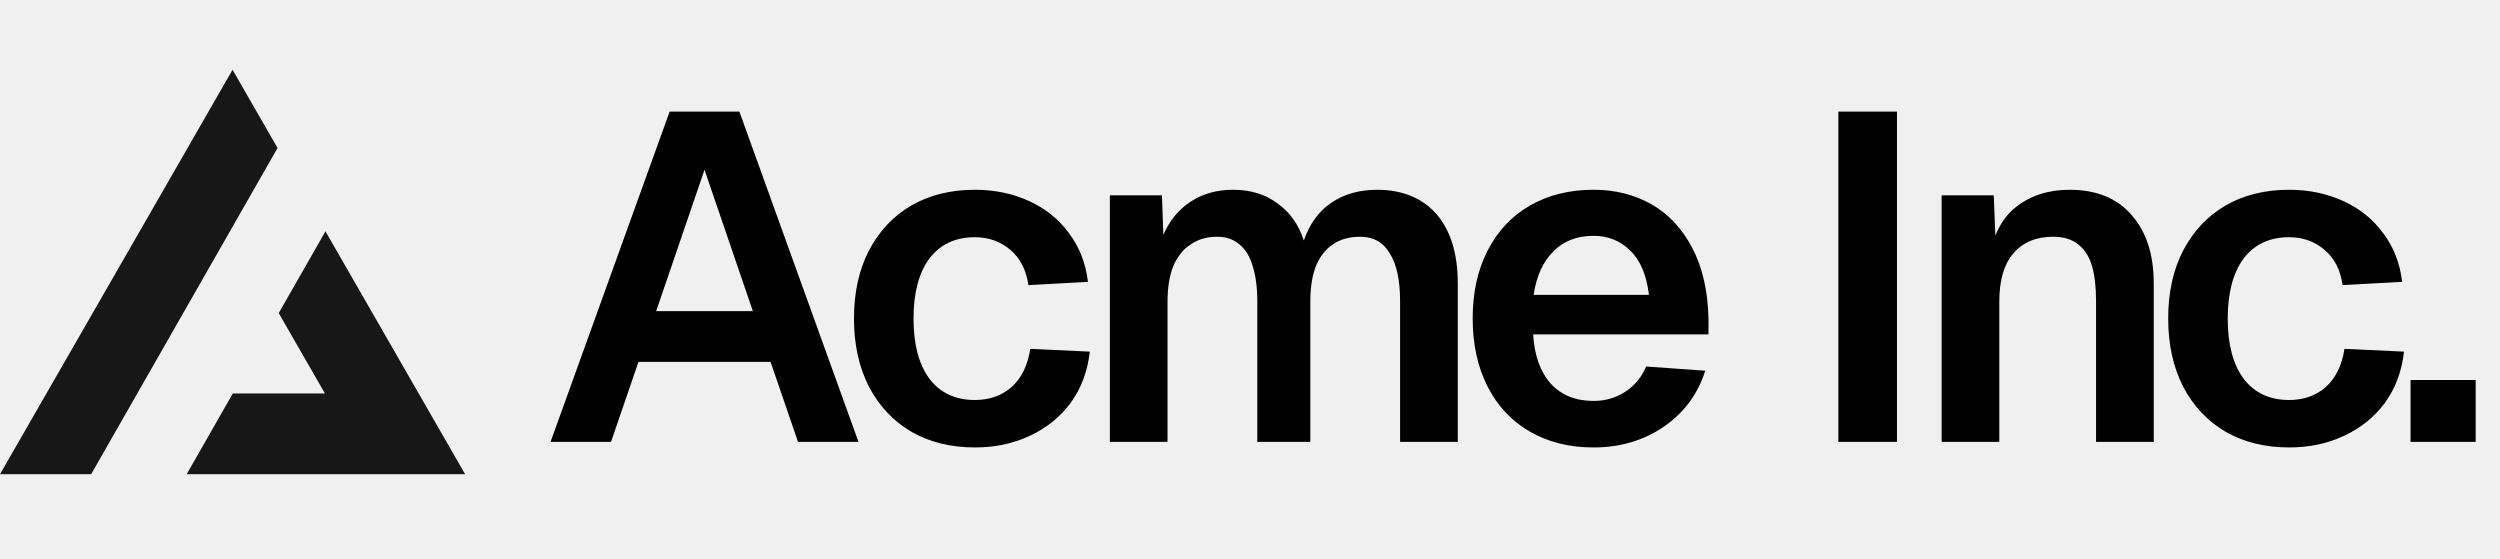
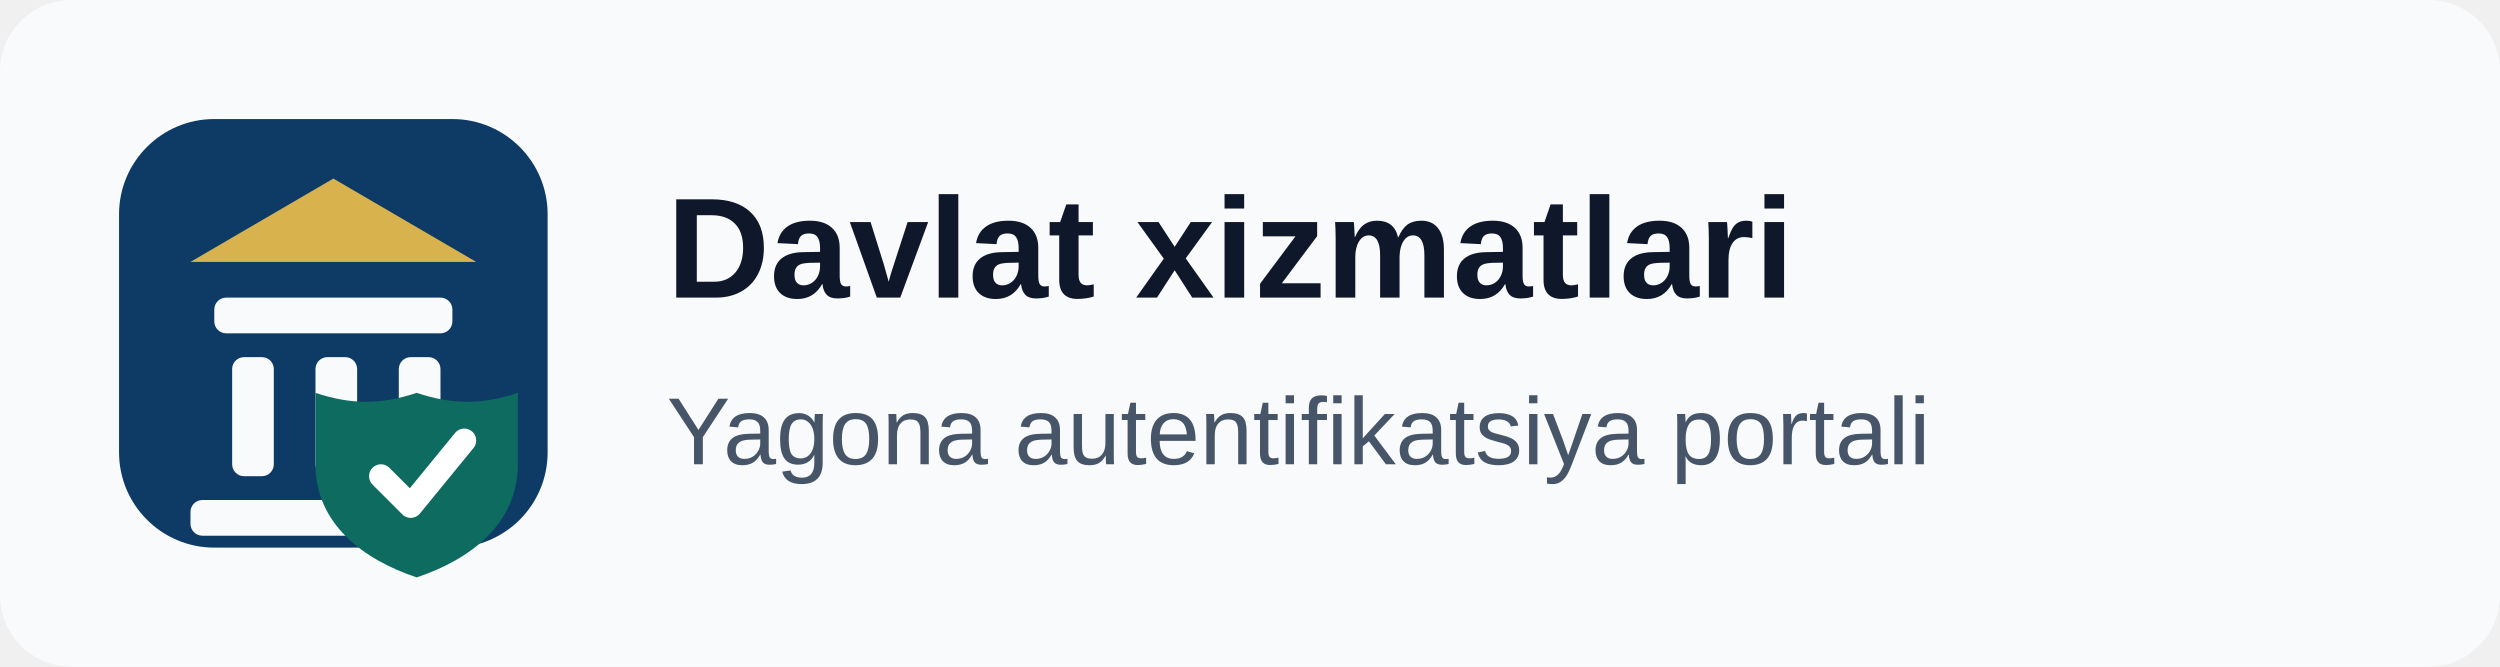
- <svg xmlns="http://www.w3.org/2000/svg" width="215" height="48" fill="none">
-   <path fill="#000" d="M57.588 9.6h6L73.828 38h-5.2l-2.36-6.88h-11.36L52.548 38h-5.2l10.24-28.4Zm7.16 17.16-4.16-12.16-4.16 12.16h8.32Zm23.694-2.24c-.186-1.307-.706-2.32-1.56-3.04-.853-.72-1.866-1.08-3.04-1.08-1.68 0-2.986.613-3.92 1.84-.906 1.227-1.36 2.947-1.36 5.16s.454 3.933 1.36 5.16c.934 1.227 2.24 1.84 3.92 1.84 1.254 0 2.307-.373 3.16-1.12.854-.773 1.387-1.867 1.6-3.28l5.12.24c-.186 1.68-.733 3.147-1.64 4.4-.906 1.227-2.08 2.173-3.52 2.84-1.413.667-2.986 1-4.72 1-2.08 0-3.906-.453-5.48-1.36-1.546-.907-2.76-2.2-3.64-3.88-.853-1.68-1.28-3.627-1.28-5.84 0-2.24.427-4.187 1.28-5.84.88-1.68 2.094-2.973 3.64-3.88 1.574-.907 3.4-1.36 5.48-1.36 1.68 0 3.227.32 4.64.96 1.414.64 2.56 1.56 3.44 2.76.907 1.2 1.454 2.6 1.64 4.2l-5.12.28Zm11.486-7.72.12 3.4c.534-1.227 1.307-2.173 2.32-2.84 1.04-.693 2.267-1.04 3.68-1.04 1.494 0 2.76.387 3.8 1.16 1.067.747 1.827 1.813 2.28 3.2.507-1.44 1.294-2.52 2.36-3.24 1.094-.747 2.414-1.12 3.96-1.12 1.414 0 2.64.307 3.68.92s1.84 1.52 2.4 2.72c.56 1.2.84 2.667.84 4.4V38h-4.96V25.92c0-1.813-.293-3.187-.88-4.12-.56-.96-1.413-1.44-2.56-1.44-.906 0-1.68.213-2.32.64-.64.427-1.133 1.053-1.48 1.88-.32.827-.48 1.84-.48 3.04V38h-4.56V25.92c0-1.2-.133-2.213-.4-3.04-.24-.827-.626-1.453-1.16-1.88-.506-.427-1.133-.64-1.88-.64-.906 0-1.68.227-2.32.68-.64.427-1.133 1.053-1.48 1.88-.32.827-.48 1.827-.48 3V38h-4.96V16.8h4.48Zm26.723 10.6c0-2.24.427-4.187 1.28-5.84.854-1.68 2.067-2.973 3.64-3.88 1.574-.907 3.4-1.36 5.48-1.36 1.84 0 3.494.413 4.96 1.24 1.467.827 2.64 2.08 3.52 3.76.88 1.653 1.347 3.693 1.4 6.12v1.32h-15.08c.107 1.813.614 3.227 1.52 4.24.907.987 2.134 1.48 3.68 1.48.987 0 1.88-.253 2.68-.76a4.803 4.803 0 0 0 1.84-2.2l5.08.36c-.64 2.027-1.84 3.64-3.6 4.84-1.733 1.173-3.733 1.76-6 1.76-2.08 0-3.906-.453-5.48-1.36-1.573-.907-2.786-2.2-3.64-3.88-.853-1.68-1.28-3.627-1.28-5.84Zm15.16-2.04c-.213-1.733-.76-3.013-1.64-3.84-.853-.827-1.893-1.24-3.12-1.24-1.44 0-2.6.453-3.48 1.36-.88.88-1.44 2.12-1.68 3.72h9.92ZM163.139 9.6V38h-5.04V9.6h5.04Zm8.322 7.2.24 5.88-.64-.36c.32-2.053 1.094-3.56 2.32-4.52 1.254-.987 2.787-1.48 4.6-1.48 2.32 0 4.107.733 5.36 2.2 1.254 1.44 1.88 3.387 1.88 5.84V38h-4.96V25.92c0-1.253-.12-2.28-.36-3.08-.24-.8-.64-1.413-1.2-1.84-.533-.427-1.253-.64-2.16-.64-1.44 0-2.573.48-3.4 1.44-.8.933-1.2 2.307-1.2 4.12V38h-4.96V16.8h4.48Zm30.003 7.72c-.186-1.307-.706-2.32-1.56-3.04-.853-.72-1.866-1.08-3.04-1.08-1.68 0-2.986.613-3.92 1.84-.906 1.227-1.36 2.947-1.36 5.16s.454 3.933 1.36 5.16c.934 1.227 2.24 1.84 3.92 1.84 1.254 0 2.307-.373 3.16-1.12.854-.773 1.387-1.867 1.6-3.28l5.12.24c-.186 1.68-.733 3.147-1.64 4.4-.906 1.227-2.08 2.173-3.52 2.84-1.413.667-2.986 1-4.72 1-2.08 0-3.906-.453-5.48-1.36-1.546-.907-2.76-2.2-3.64-3.88-.853-1.68-1.28-3.627-1.28-5.84 0-2.24.427-4.187 1.28-5.84.88-1.68 2.094-2.973 3.64-3.88 1.574-.907 3.4-1.36 5.48-1.36 1.68 0 3.227.32 4.64.96 1.414.64 2.56 1.56 3.44 2.76.907 1.2 1.454 2.6 1.64 4.2l-5.12.28Zm11.443 8.16V38h-5.6v-5.32h5.6Z" />
-   <path fill="#171717" fill-rule="evenodd" d="m7.839 40.783 16.03-28.054L20 6 0 40.783h7.839Zm8.214 0H40L27.99 19.894l-4.02 7.032 3.976 6.914H20.02l-3.967 6.943Z" clip-rule="evenodd" />
+ <svg xmlns="http://www.w3.org/2000/svg" width="420" height="112" viewBox="0 0 420 112" fill="none">
+   <rect width="420" height="112" rx="12" fill="#F8FAFC" />
+   <rect x="20" y="20" width="72" height="72" rx="16" fill="#0D3B66" />
+   <path d="M56 30L80 44H32L56 30Z" fill="#D8B24C" />
+   <rect x="36" y="50" width="40" height="6" rx="2" fill="#F8FAFC" />
+   <rect x="39" y="60" width="7" height="20" rx="2" fill="#F8FAFC" />
+   <rect x="53" y="60" width="7" height="20" rx="2" fill="#F8FAFC" />
+   <rect x="67" y="60" width="7" height="20" rx="2" fill="#F8FAFC" />
+   <rect x="32" y="84" width="48" height="6" rx="2" fill="#F8FAFC" />
+   <path d="M70 66C76 68 81 68 87 66V78C87 88 79 94 70 97C61 94 53 88 53 78V66C59 68 64 68 70 66Z" fill="#0D6B5F" />
+   <path d="M64 80L69 85L78 74" stroke="#FFFFFF" stroke-width="4" stroke-linecap="round" stroke-linejoin="round" />
+   <text x="112" y="50" fill="#0F172A" font-family="Arial, sans-serif" font-size="24" font-weight="700">Davlat xizmatlari</text>
+   <text x="112" y="78" fill="#475569" font-family="Arial, sans-serif" font-size="16">Yagona autentifikatsiya portali</text>
</svg>
